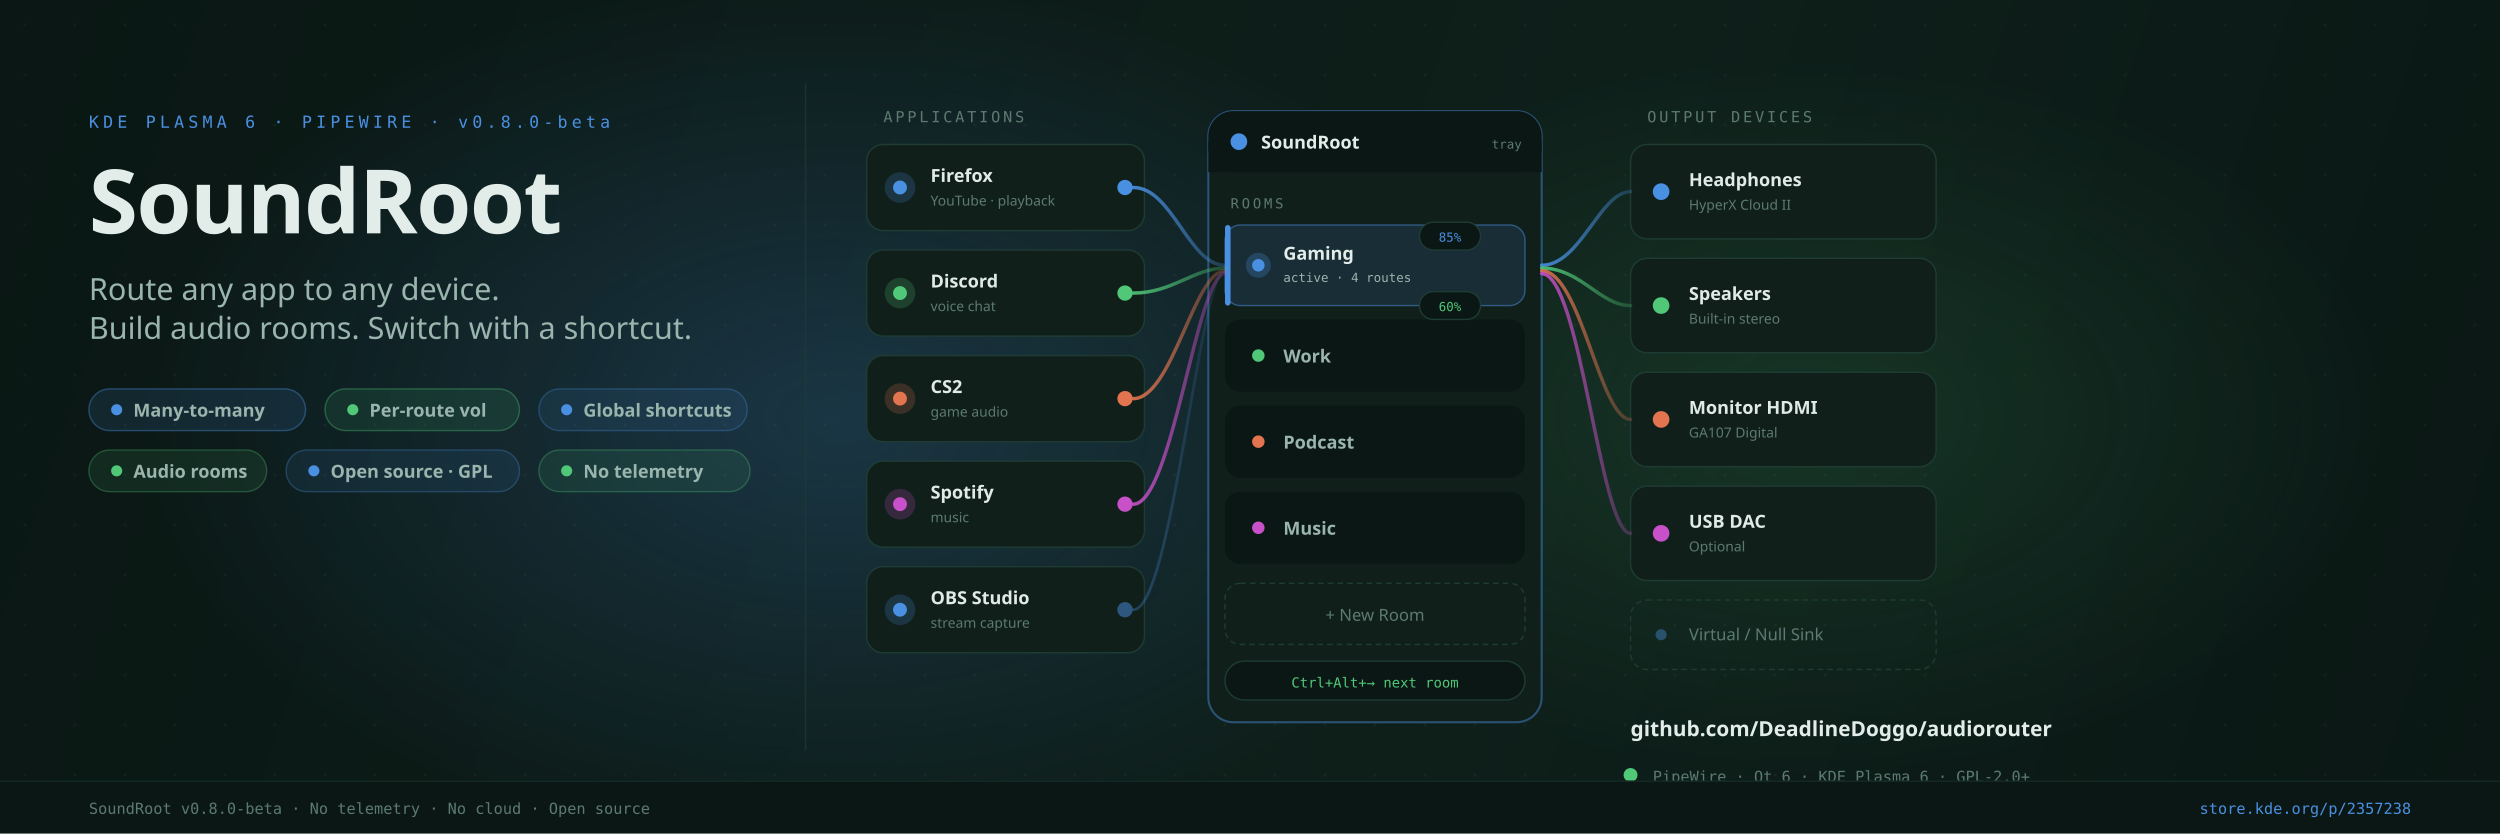
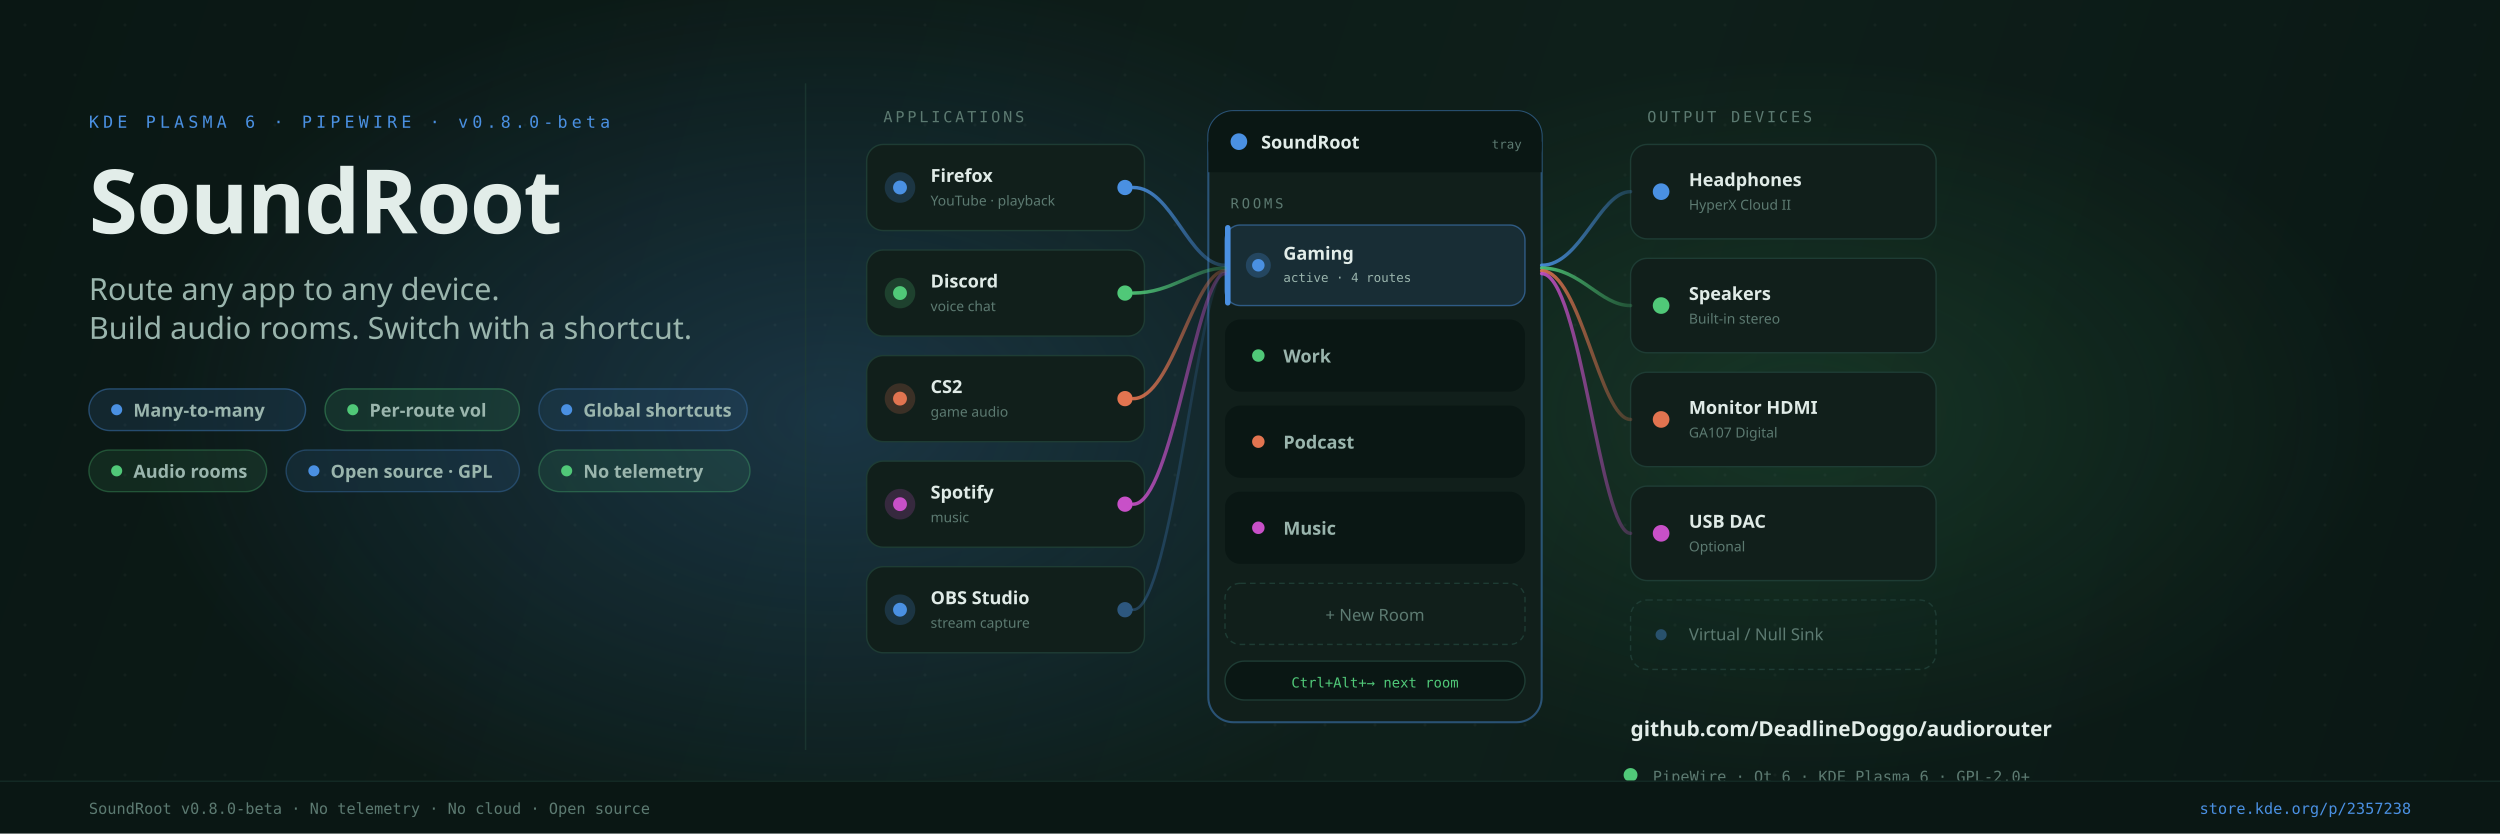
<svg xmlns="http://www.w3.org/2000/svg" viewBox="0 0 1800 600" fill="none" role="img" aria-label="SoundRoot — route any app to any device">
  <defs>
    <linearGradient id="bnBg" x1="0" y1="0" x2="1800" y2="600" gradientUnits="userSpaceOnUse">
      <stop offset="0%" stop-color="#0a1714" />
      <stop offset="60%" stop-color="#0e1f1a" />
      <stop offset="100%" stop-color="#0a1714" />
    </linearGradient>
    <linearGradient id="bnBlue" x1="0" y1="0" x2="1" y2="0">
      <stop offset="0%" stop-color="#4a90e2" stop-opacity="0.9" />
      <stop offset="100%" stop-color="#4a90e2" stop-opacity="0.25" />
    </linearGradient>
    <linearGradient id="bnGreen" x1="0" y1="0" x2="1" y2="0">
      <stop offset="0%" stop-color="#50c878" stop-opacity="0.9" />
      <stop offset="100%" stop-color="#50c878" stop-opacity="0.25" />
    </linearGradient>
    <linearGradient id="bnOrange" x1="0" y1="0" x2="1" y2="0">
      <stop offset="0%" stop-color="#e27450" stop-opacity="0.9" />
      <stop offset="100%" stop-color="#e27450" stop-opacity="0.25" />
    </linearGradient>
    <linearGradient id="bnPurple" x1="0" y1="0" x2="1" y2="0">
      <stop offset="0%" stop-color="#c850c8" stop-opacity="0.9" />
      <stop offset="100%" stop-color="#c850c8" stop-opacity="0.25" />
    </linearGradient>
    <radialGradient id="bnGlow1" cx="0.5" cy="0.5" r="0.5">
      <stop offset="0%" stop-color="#4a90e2" stop-opacity="0.22" />
      <stop offset="100%" stop-color="#4a90e2" stop-opacity="0" />
    </radialGradient>
    <radialGradient id="bnGlow2" cx="0.5" cy="0.5" r="0.5">
      <stop offset="0%" stop-color="#50c878" stop-opacity="0.14" />
      <stop offset="100%" stop-color="#50c878" stop-opacity="0" />
    </radialGradient>
  </defs>
  <rect width="1800" height="600" fill="url(#bnBg)" />
  <ellipse cx="600" cy="300" rx="500" ry="320" fill="url(#bnGlow1)" />
  <ellipse cx="1300" cy="300" rx="420" ry="260" fill="url(#bnGlow2)" />
  <g opacity="0.045">
    <pattern id="bnDots" width="36" height="36" patternUnits="userSpaceOnUse">
      <circle cx="18" cy="18" r="0.9" fill="#fff" />
    </pattern>
    <rect width="1800" height="600" fill="url(#bnDots)" />
  </g>
  <text x="64" y="92" font-family="'IBM Plex Mono', monospace" font-size="12" fill="#4a90e2" letter-spacing="3">KDE PLASMA 6 · PIPEWIRE · v0.8.0-beta</text>
  <text x="64" y="168" font-family="'Space Grotesk', sans-serif" font-size="64" font-weight="700" fill="#e2ede9" letter-spacing="-1">SoundRoot</text>
  <text x="64" y="216" font-family="'Space Grotesk', sans-serif" font-size="22" font-weight="400" fill="#9ab5ad">Route any app to any device.</text>
  <text x="64" y="244" font-family="'Space Grotesk', sans-serif" font-size="22" font-weight="400" fill="#9ab5ad">Build audio rooms. Switch with a shortcut.</text>
  <g font-family="'Space Grotesk', sans-serif" font-size="13" font-weight="600">
    <rect x="64" y="280" width="156" height="30" rx="15" fill="#4a90e2" fill-opacity="0.13" stroke="#4a90e2" stroke-opacity="0.4" />
    <circle cx="84" cy="295" r="4" fill="#4a90e2" />
    <text x="96" y="300" fill="#9ab5ad">Many-to-many</text>
    <rect x="234" y="280" width="140" height="30" rx="15" fill="#50c878" fill-opacity="0.11" stroke="#50c878" stroke-opacity="0.35" />
    <circle cx="254" cy="295" r="4" fill="#50c878" />
    <text x="266" y="300" fill="#9ab5ad">Per-route vol</text>
    <rect x="388" y="280" width="150" height="30" rx="15" fill="#4a90e2" fill-opacity="0.10" stroke="#4a90e2" stroke-opacity="0.3" />
    <circle cx="408" cy="295" r="4" fill="#4a90e2" />
    <text x="420" y="300" fill="#9ab5ad">Global shortcuts</text>
    <rect x="64" y="324" width="128" height="30" rx="15" fill="#50c878" fill-opacity="0.10" stroke="#50c878" stroke-opacity="0.3" />
    <circle cx="84" cy="339" r="4" fill="#50c878" />
    <text x="96" y="344" fill="#9ab5ad">Audio rooms</text>
    <rect x="206" y="324" width="168" height="30" rx="15" fill="#4a90e2" fill-opacity="0.10" stroke="#4a90e2" stroke-opacity="0.3" />
    <circle cx="226" cy="339" r="4" fill="#4a90e2" />
    <text x="238" y="344" fill="#9ab5ad">Open source · GPL</text>
    <rect x="388" y="324" width="152" height="30" rx="15" fill="#50c878" fill-opacity="0.10" stroke="#50c878" stroke-opacity="0.3" />
    <circle cx="408" cy="339" r="4" fill="#50c878" />
    <text x="420" y="344" fill="#9ab5ad">No telemetry</text>
  </g>
  <line x1="580" y1="60" x2="580" y2="540" stroke="#1e3c34" stroke-opacity="0.7" />
  <text x="636" y="88" font-family="'IBM Plex Mono', monospace" font-size="11" fill="#5c7a71" letter-spacing="2">APPLICATIONS</text>
  <g font-family="'Space Grotesk', sans-serif">
    <rect x="624" y="104" width="200" height="62" rx="12" fill="#111f1b" stroke="#1e3c34" />
    <circle cx="648" cy="135" r="11" fill="#4a90e2" fill-opacity="0.2" />
    <circle cx="648" cy="135" r="5" fill="#4a90e2" />
    <text x="670" y="131" font-size="13" font-weight="600" fill="#e0ebe7">Firefox</text>
    <text x="670" y="148" font-size="10" font-weight="400" fill="#5c7a71">YouTube · playback</text>
    <circle cx="810" cy="135" r="5.5" fill="#4a90e2" />
    <rect x="624" y="180" width="200" height="62" rx="12" fill="#111f1b" stroke="#1e3c34" />
    <circle cx="648" cy="211" r="11" fill="#50c878" fill-opacity="0.2" />
    <circle cx="648" cy="211" r="5" fill="#50c878" />
    <text x="670" y="207" font-size="13" font-weight="600" fill="#e0ebe7">Discord</text>
    <text x="670" y="224" font-size="10" font-weight="400" fill="#5c7a71">voice chat</text>
    <circle cx="810" cy="211" r="5.5" fill="#50c878" />
    <rect x="624" y="256" width="200" height="62" rx="12" fill="#111f1b" stroke="#1e3c34" />
    <circle cx="648" cy="287" r="11" fill="#e27450" fill-opacity="0.2" />
    <circle cx="648" cy="287" r="5" fill="#e27450" />
    <text x="670" y="283" font-size="13" font-weight="600" fill="#e0ebe7">CS2</text>
    <text x="670" y="300" font-size="10" font-weight="400" fill="#5c7a71">game audio</text>
    <circle cx="810" cy="287" r="5.5" fill="#e27450" />
    <rect x="624" y="332" width="200" height="62" rx="12" fill="#111f1b" stroke="#1e3c34" />
    <circle cx="648" cy="363" r="11" fill="#c850c8" fill-opacity="0.2" />
    <circle cx="648" cy="363" r="5" fill="#c850c8" />
    <text x="670" y="359" font-size="13" font-weight="600" fill="#e0ebe7">Spotify</text>
    <text x="670" y="376" font-size="10" font-weight="400" fill="#5c7a71">music</text>
    <circle cx="810" cy="363" r="5.5" fill="#c850c8" />
    <rect x="624" y="408" width="200" height="62" rx="12" fill="#111f1b" stroke="#1e3c34" />
    <circle cx="648" cy="439" r="11" fill="#4a90e2" fill-opacity="0.2" />
    <circle cx="648" cy="439" r="5" fill="#4a90e2" />
    <text x="670" y="435" font-size="13" font-weight="600" fill="#e0ebe7">OBS Studio</text>
    <text x="670" y="452" font-size="10" font-weight="400" fill="#5c7a71">stream capture</text>
    <circle cx="810" cy="439" r="5.5" fill="#4a90e2" opacity="0.5" />
  </g>
  <rect x="870" y="80" width="240" height="440" rx="18" fill="#111f1b" stroke="#4a90e2" stroke-opacity="0.45" stroke-width="1.5" />
  <rect x="870" y="80" width="240" height="44" rx="18" fill="#0a1714" />
  <rect x="870" y="102" width="240" height="22" fill="#0a1714" />
  <circle cx="892" cy="102" r="6" fill="#4a90e2" />
  <text x="908" y="107" font-family="'Space Grotesk', sans-serif" font-size="13" font-weight="700" fill="#e2ede9">SoundRoot</text>
  <text x="1074" y="107" font-family="'IBM Plex Mono', monospace" font-size="9" fill="#5c7a71">tray</text>
  <text x="886" y="150" font-family="'IBM Plex Mono', monospace" font-size="10" fill="#5c7a71" letter-spacing="2">ROOMS</text>
  <rect x="882" y="162" width="216" height="58" rx="11" fill="#4a90e2" fill-opacity="0.13" stroke="#4a90e2" stroke-opacity="0.5" />
  <rect x="882" y="162" width="4" height="58" rx="2" fill="#4a90e2" />
  <circle cx="906" cy="191" r="9" fill="#4a90e2" fill-opacity="0.25" />
  <circle cx="906" cy="191" r="4.5" fill="#4a90e2" />
  <text x="924" y="187" font-family="'Space Grotesk', sans-serif" font-size="13" font-weight="700" fill="#e2ede9">Gaming</text>
  <text x="924" y="203" font-family="'IBM Plex Mono', monospace" font-size="9" fill="#9ab5ad">active · 4 routes</text>
  <rect x="882" y="230" width="216" height="52" rx="11" fill="#0a1714" />
  <circle cx="906" cy="256" r="4.5" fill="#50c878" />
  <text x="924" y="261" font-family="'Space Grotesk', sans-serif" font-size="13" font-weight="600" fill="#9ab5ad">Work</text>
  <rect x="882" y="292" width="216" height="52" rx="11" fill="#0a1714" />
  <circle cx="906" cy="318" r="4.5" fill="#e27450" />
  <text x="924" y="323" font-family="'Space Grotesk', sans-serif" font-size="13" font-weight="600" fill="#9ab5ad">Podcast</text>
  <rect x="882" y="354" width="216" height="52" rx="11" fill="#0a1714" />
  <circle cx="906" cy="380" r="4.5" fill="#c850c8" />
  <text x="924" y="385" font-family="'Space Grotesk', sans-serif" font-size="13" font-weight="600" fill="#9ab5ad">Music</text>
  <rect x="882" y="420" width="216" height="44" rx="11" fill="transparent" stroke="#1e3c34" stroke-dasharray="4 3" />
  <text x="990" y="447" text-anchor="middle" font-family="'Space Grotesk', sans-serif" font-size="12" fill="#5c7a71">+ New Room</text>
  <rect x="882" y="476" width="216" height="28" rx="14" fill="#0a1714" stroke="#1e3c34" />
  <text x="990" y="495" text-anchor="middle" font-family="'IBM Plex Mono', monospace" font-size="10" fill="#50c878">Ctrl+Alt+→  next room</text>
  <text x="1186" y="88" font-family="'IBM Plex Mono', monospace" font-size="11" fill="#5c7a71" letter-spacing="2">OUTPUT DEVICES</text>
  <g font-family="'Space Grotesk', sans-serif">
    <rect x="1174" y="104" width="220" height="68" rx="12" fill="#111f1b" stroke="#1e3c34" />
    <circle cx="1196" cy="138" r="6" fill="#4a90e2" />
    <text x="1216" y="134" font-size="13" font-weight="600" fill="#e0ebe7">Headphones</text>
    <text x="1216" y="151" font-size="10" font-weight="400" fill="#5c7a71">HyperX Cloud II</text>
    <rect x="1174" y="186" width="220" height="68" rx="12" fill="#111f1b" stroke="#1e3c34" />
    <circle cx="1196" cy="220" r="6" fill="#50c878" />
    <text x="1216" y="216" font-size="13" font-weight="600" fill="#e0ebe7">Speakers</text>
    <text x="1216" y="233" font-size="10" font-weight="400" fill="#5c7a71">Built-in stereo</text>
    <rect x="1174" y="268" width="220" height="68" rx="12" fill="#111f1b" stroke="#1e3c34" />
    <circle cx="1196" cy="302" r="6" fill="#e27450" />
    <text x="1216" y="298" font-size="13" font-weight="600" fill="#e0ebe7">Monitor HDMI</text>
    <text x="1216" y="315" font-size="10" font-weight="400" fill="#5c7a71">GA107 Digital</text>
    <rect x="1174" y="350" width="220" height="68" rx="12" fill="#111f1b" stroke="#1e3c34" />
    <circle cx="1196" cy="384" r="6" fill="#c850c8" />
    <text x="1216" y="380" font-size="13" font-weight="600" fill="#e0ebe7">USB DAC</text>
    <text x="1216" y="397" font-size="10" font-weight="400" fill="#5c7a71">Optional</text>
    <rect x="1174" y="432" width="220" height="50" rx="12" fill="transparent" stroke="#1e3c34" stroke-dasharray="4 3" />
    <circle cx="1196" cy="457" r="4" fill="#4a90e2" opacity="0.4" />
    <text x="1216" y="461" font-size="12" font-weight="400" fill="#5c7a71">Virtual / Null Sink</text>
  </g>
  <path d="M816 135 C844 135 856 191 882 191" stroke="url(#bnBlue)" stroke-width="2.5" fill="none" stroke-linecap="round" />
  <path d="M816 211 C844 211 860 193 882 193" stroke="url(#bnGreen)" stroke-width="2.5" fill="none" stroke-linecap="round" />
  <path d="M816 287 C844 287 860 195 882 195" stroke="url(#bnOrange)" stroke-width="2.5" fill="none" stroke-linecap="round" />
  <path d="M816 363 C844 363 862 197 882 197" stroke="url(#bnPurple)" stroke-width="2.5" fill="none" stroke-linecap="round" />
  <path d="M816 439 C844 439 864 195 882 195" stroke="url(#bnBlue)" stroke-width="2" fill="none" stroke-linecap="round" opacity="0.35" />
  <path d="M1110 191 C1138 191 1152 138 1174 138" stroke="url(#bnBlue)" stroke-width="2.5" fill="none" stroke-linecap="round" />
  <path d="M1110 193 C1138 193 1152 220 1174 220" stroke="url(#bnGreen)" stroke-width="2.5" fill="none" stroke-linecap="round" />
  <path d="M1110 195 C1138 195 1152 302 1174 302" stroke="url(#bnOrange)" stroke-width="2.5" fill="none" stroke-linecap="round" />
  <path d="M1110 197 C1138 197 1152 384 1174 384" stroke="url(#bnPurple)" stroke-width="2.5" fill="none" stroke-linecap="round" />
-   <g transform="translate(1044,170)">
-     <rect x="-22" y="-10" width="44" height="20" rx="10" fill="#0a1714" stroke="#1e3c34" />
-     <text x="0" y="4" text-anchor="middle" font-family="'IBM Plex Mono', monospace" font-size="9" fill="#4a90e2">85%</text>
-   </g>
-   <g transform="translate(1044,220)">
-     <rect x="-22" y="-10" width="44" height="20" rx="10" fill="#0a1714" stroke="#1e3c34" />
-     <text x="0" y="4" text-anchor="middle" font-family="'IBM Plex Mono', monospace" font-size="9" fill="#50c878">60%</text>
-   </g>
  <text x="1174" y="530" font-family="'Space Grotesk', sans-serif" font-size="15" font-weight="600" fill="#e2ede9">github.com/DeadlineDoggo/audiorouter</text>
  <circle cx="1174" cy="558" r="5" fill="#50c878" />
  <text x="1190" y="563" font-family="'IBM Plex Mono', monospace" font-size="11" fill="#5c7a71">PipeWire · Qt 6 · KDE Plasma 6 · GPL-2.0+</text>
  <rect x="0" y="562" width="1800" height="38" fill="#0a1714" />
  <rect x="0" y="562" width="1800" height="1" fill="#1e3c34" opacity="0.5" />
  <text x="64" y="586" font-family="'IBM Plex Mono', monospace" font-size="11" fill="#5c7a71">SoundRoot v0.8.0-beta · No telemetry · No cloud · Open source</text>
  <text x="1736" y="586" text-anchor="end" font-family="'IBM Plex Mono', monospace" font-size="11" fill="#4a90e2">store.kde.org/p/2357238</text>
</svg>
